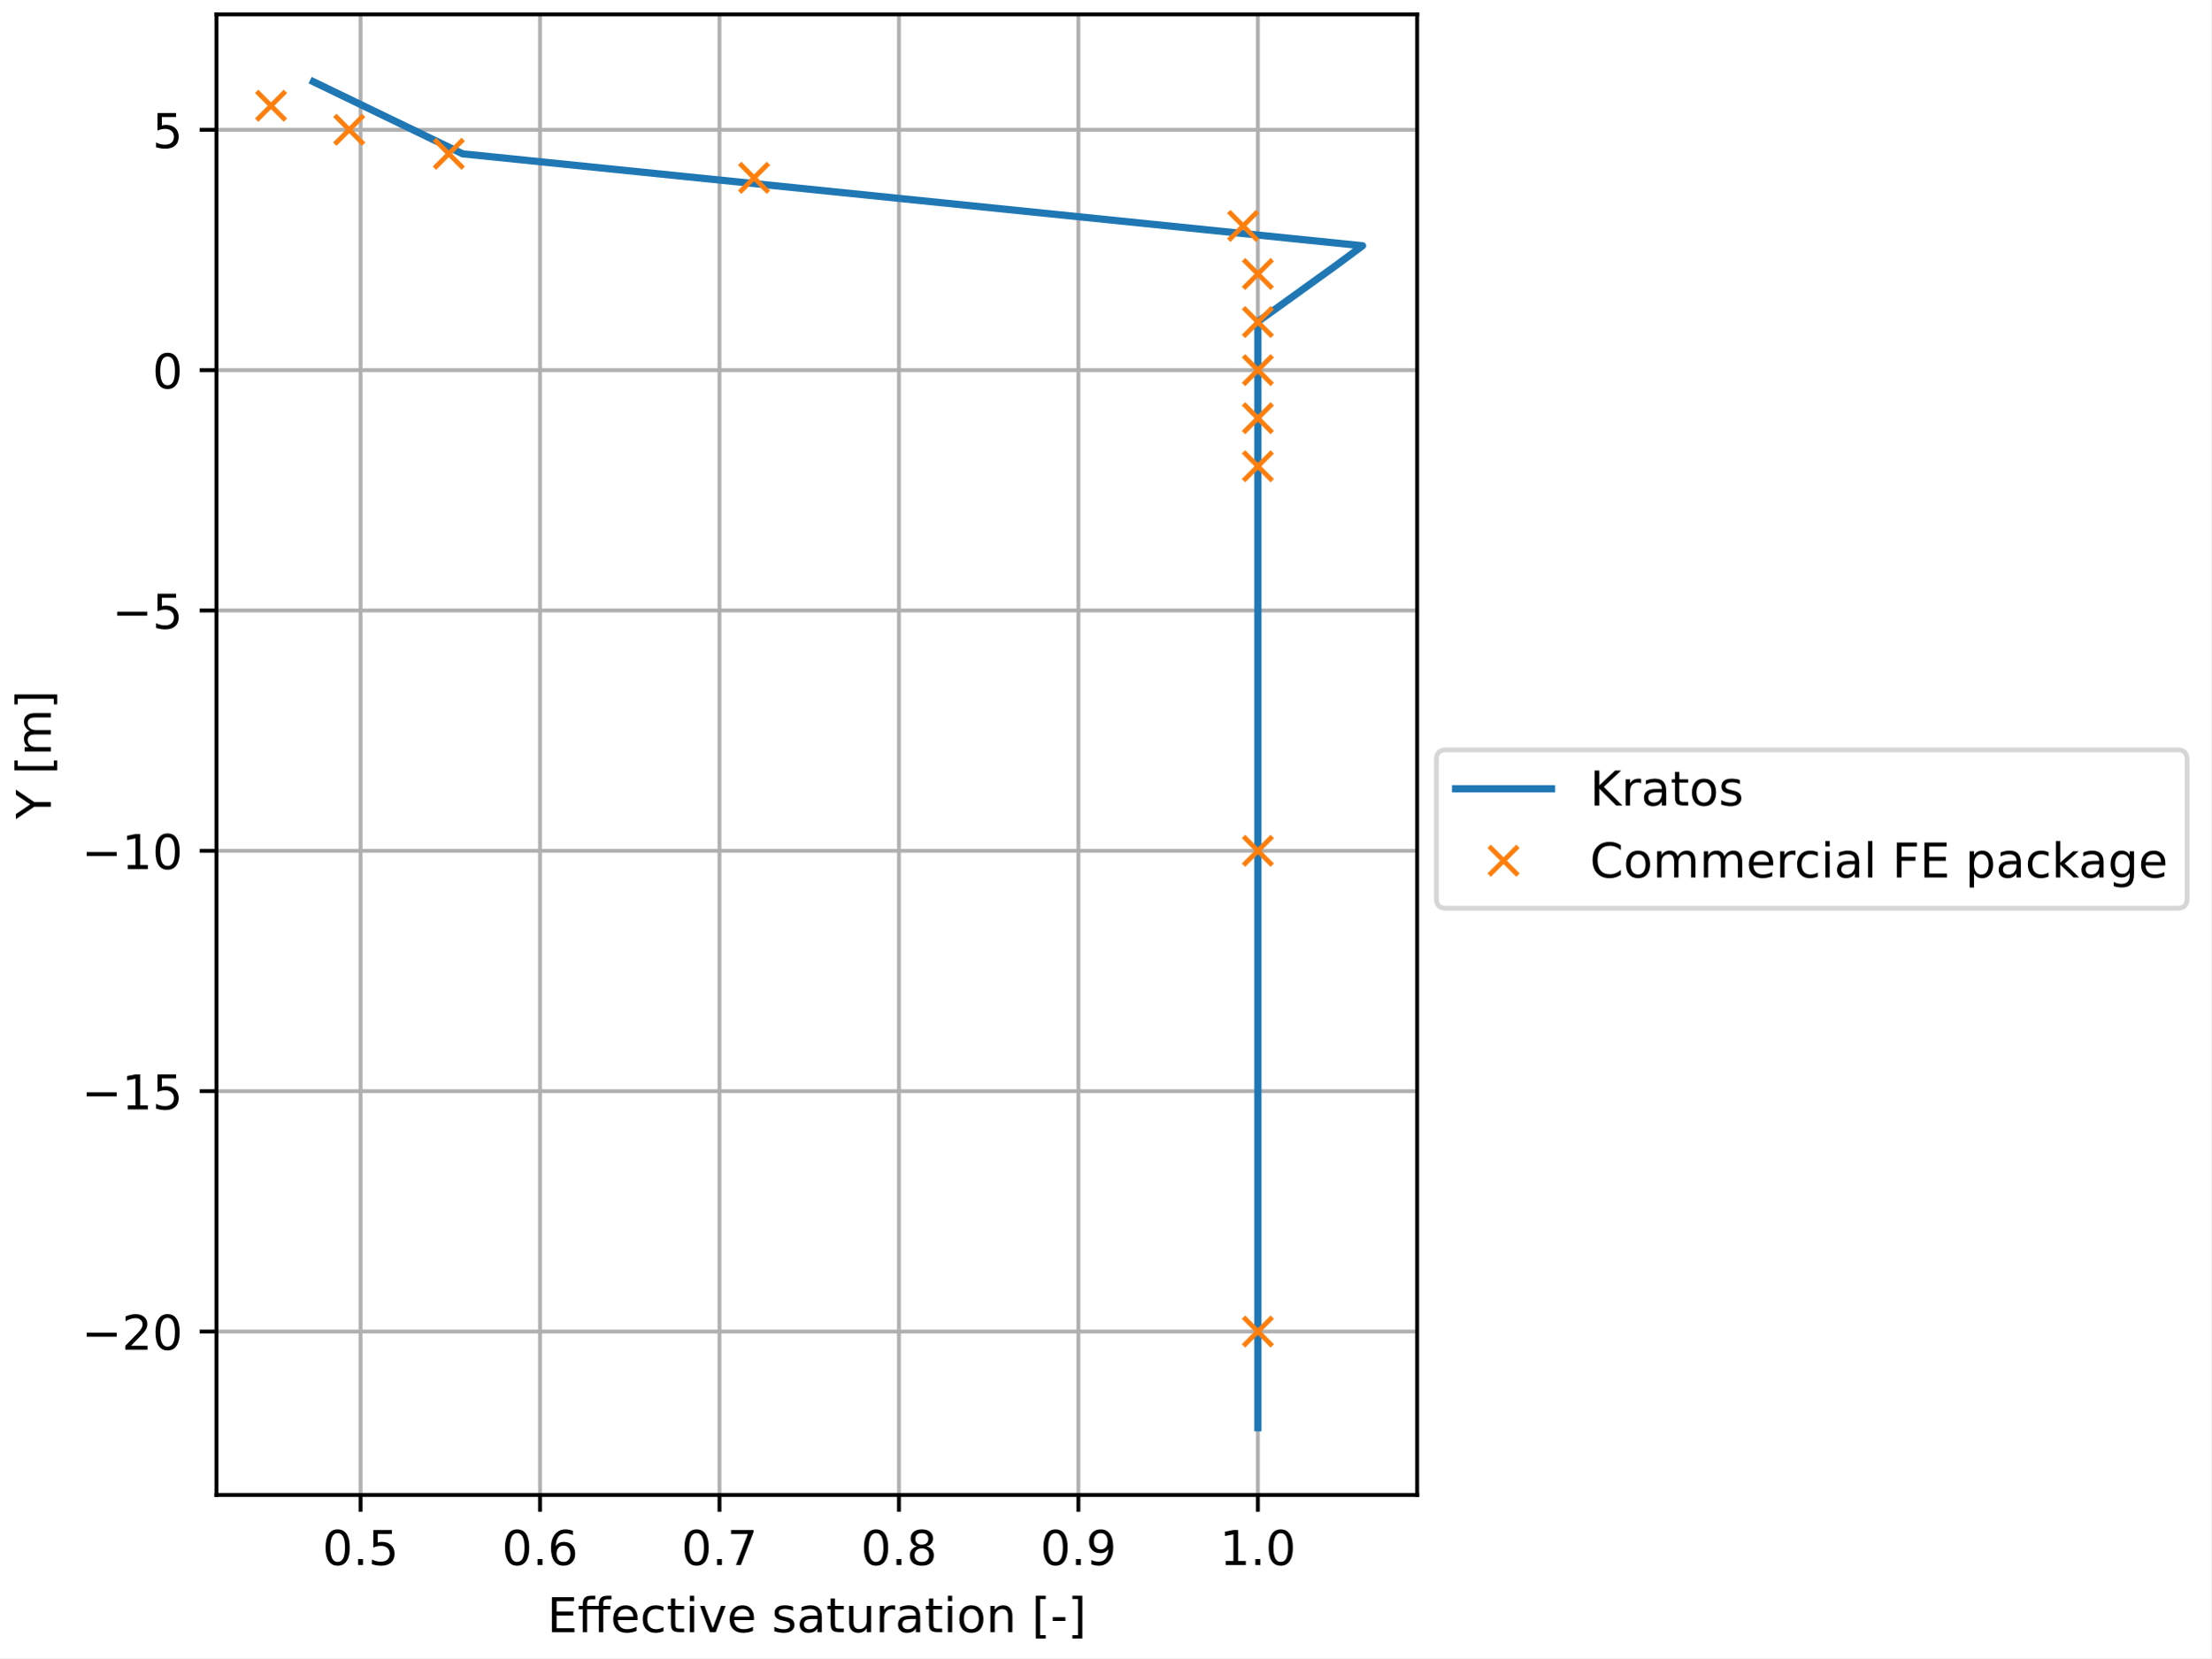
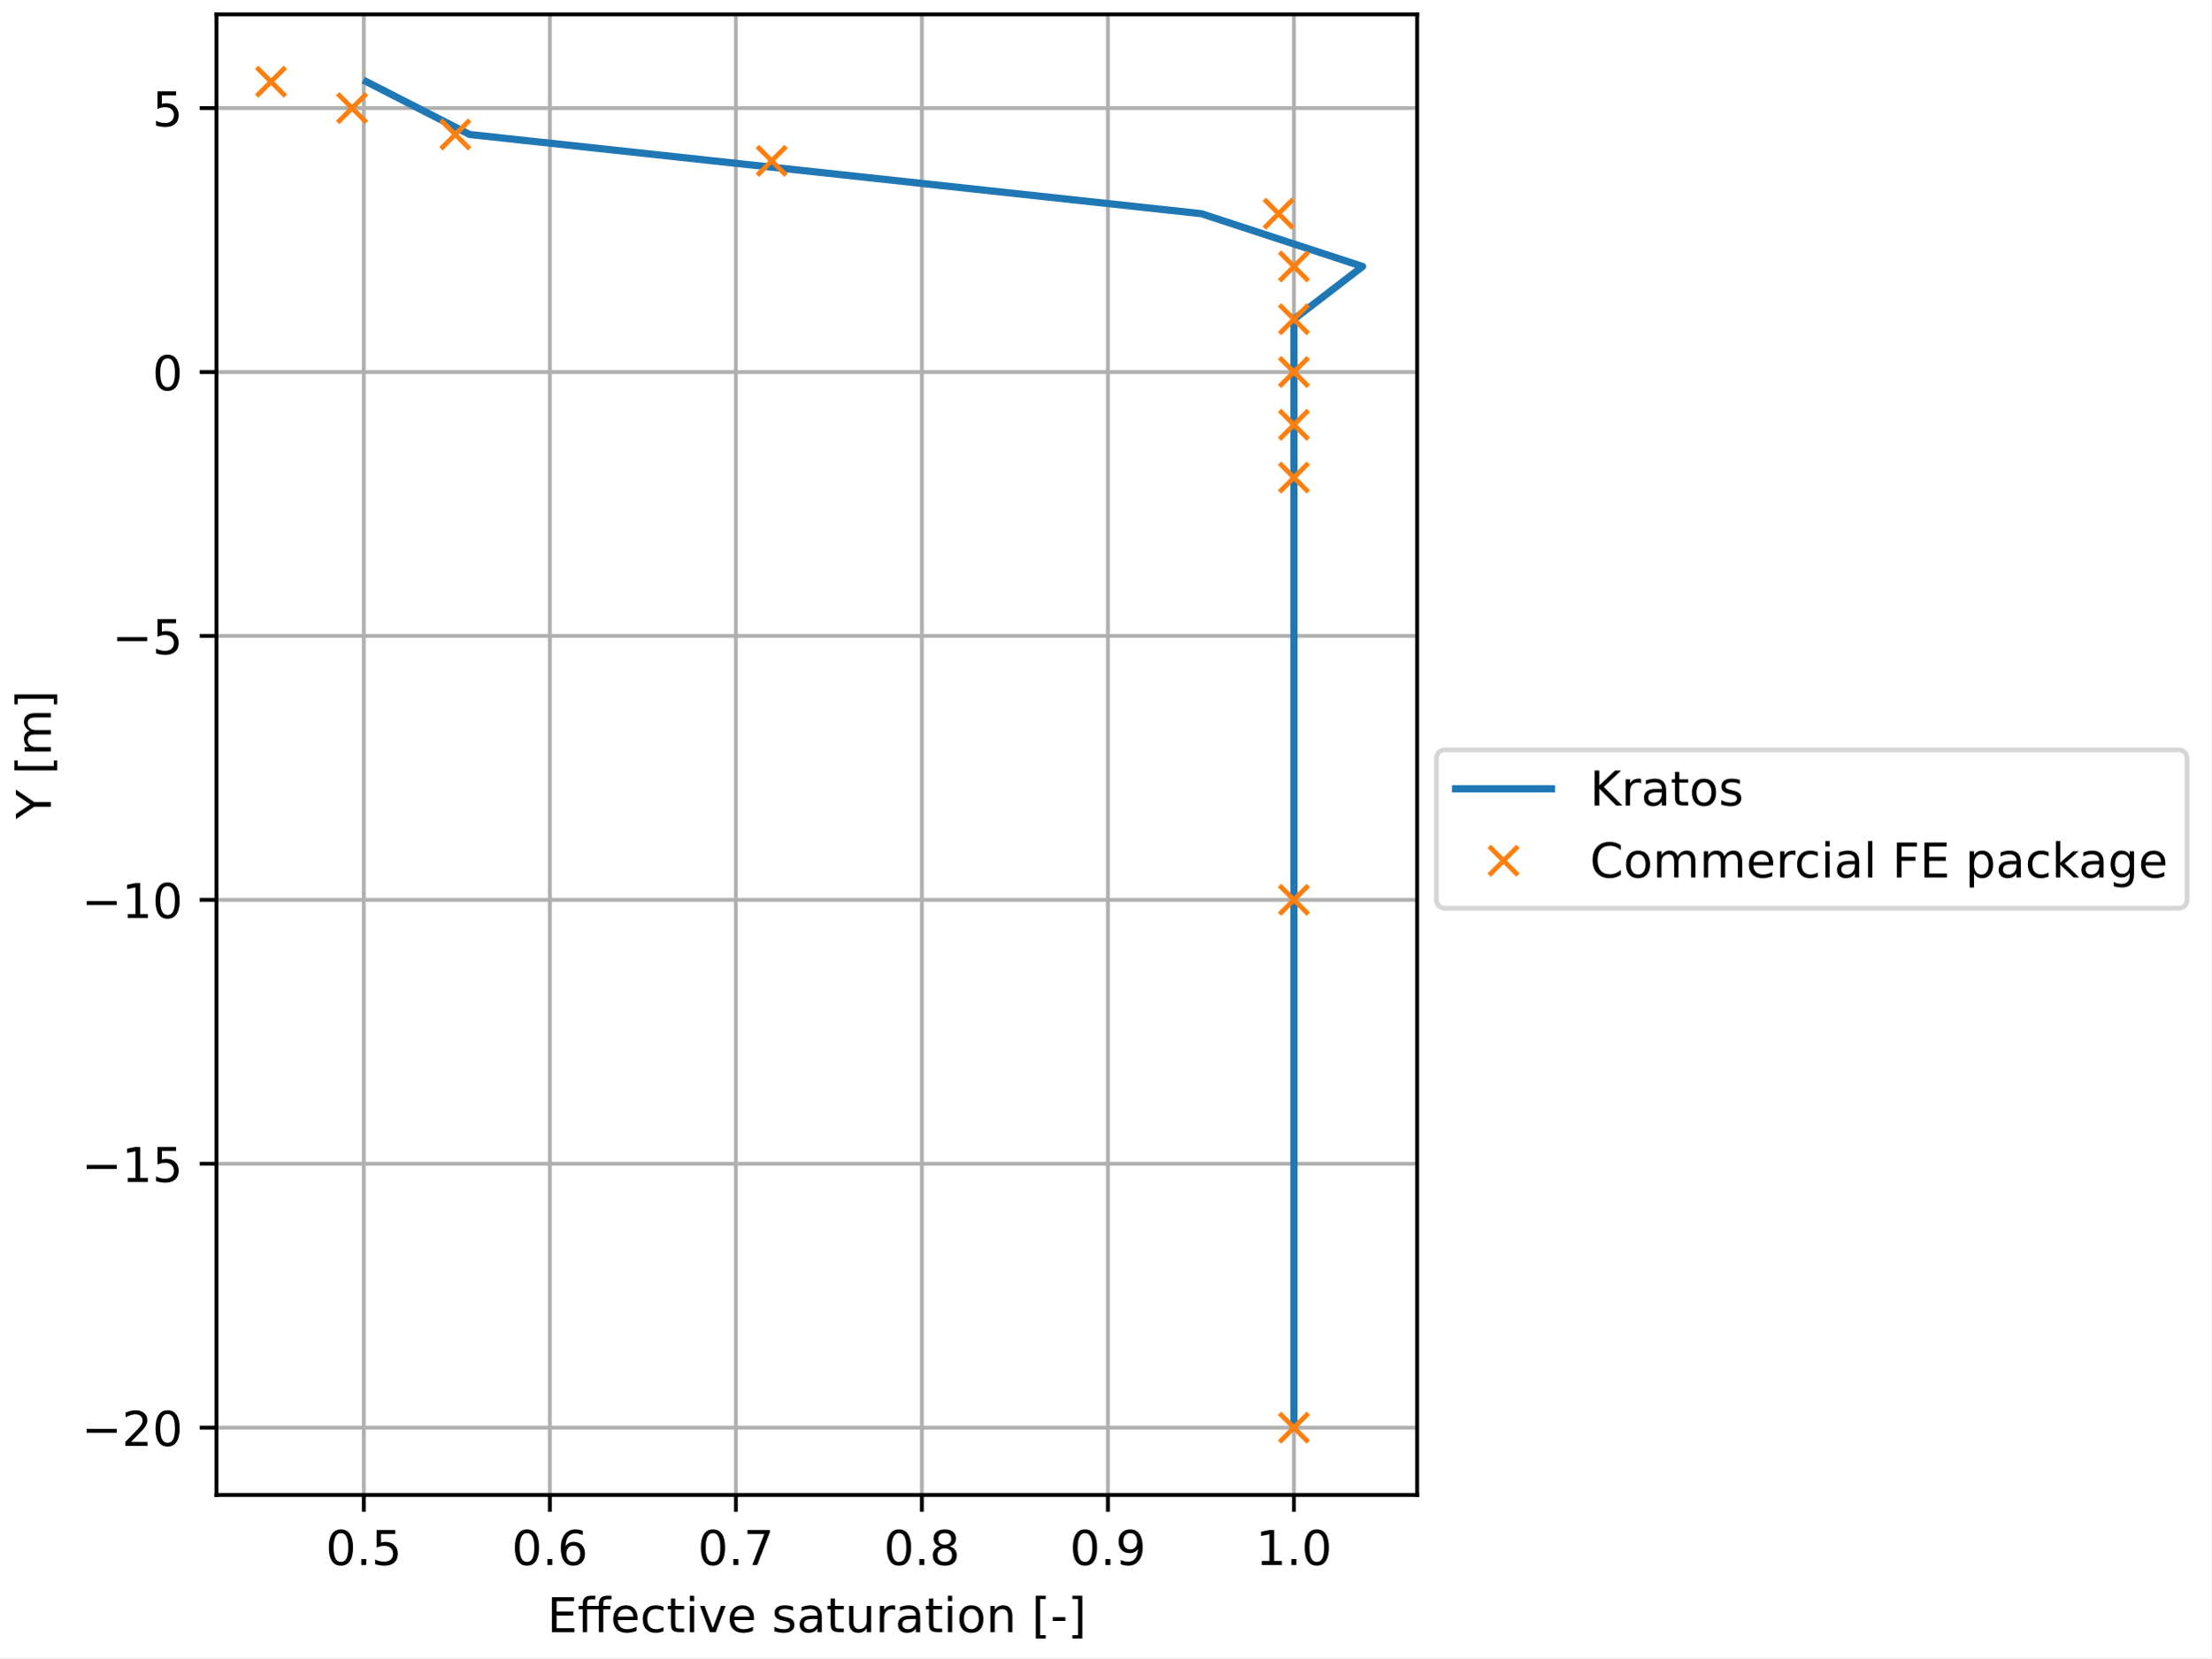
<svg xmlns="http://www.w3.org/2000/svg" xmlns:xlink="http://www.w3.org/1999/xlink" width="460.8pt" height="345.6pt" viewBox="0 0 460.8 345.6" version="1.1">
  <defs>
    <style type="text/css">*{stroke-linejoin: round; stroke-linecap: butt}</style>
  </defs>
  <g id="figure_1">
    <g id="patch_1">
      <path d="M 0 345.6  L 460.8 345.6  L 460.8 0  L 0 0  z " style="fill: #ffffff" />
    </g>
    <g id="axes_1">
      <g id="patch_2">
        <path d="M 45.106 311.599  L 295.343 311.599  L 295.343 3  L 45.106 3  z " style="fill: #ffffff" />
      </g>
      <g id="matplotlib.axis_1">
        <g id="xtick_1">
          <g id="line2d_1">
-             <path d="M 75.136 311.599  L 75.136 3  " clip-path="url(#pa126f2ac72)" style="fill: none; stroke: #b0b0b0; stroke-width: 0.8; stroke-linecap: square" />
+             <path d="M 75.818 311.599  L 75.818 3  " clip-path="url(#p2b57d93a0a)" style="fill: none; stroke: #b0b0b0; stroke-width: 0.8; stroke-linecap: square" />
          </g>
          <g id="line2d_2">
            <defs>
-               <path id="mc880e4b5ec" d="M 0 0  L 0 3.5  " style="stroke: #000000; stroke-width: 0.8" />
+               <path id="m1d9a5916c6" d="M 0 0  L 0 3.5  " style="stroke: #000000; stroke-width: 0.8" />
            </defs>
            <g>
-               <use xlink:href="#mc880e4b5ec" x="75.136" y="311.599" style="stroke: #000000; stroke-width: 0.8" />
+               <use xlink:href="#m1d9a5916c6" x="75.818" y="311.599" style="stroke: #000000; stroke-width: 0.8" />
            </g>
          </g>
          <g id="text_1">
-             <g transform="translate(67.18494 326.1966) scale(0.1 -0.1)">
+             <g transform="translate(67.86638 326.1966) scale(0.1 -0.1)">
              <defs>
                <path id="DejaVuSans-13" d="M 2034 4250  Q 1547 4250 1301 3770  Q 1056 3291 1056 2328  Q 1056 1369 1301 889  Q 1547 409 2034 409  Q 2525 409 2770 889  Q 3016 1369 3016 2328  Q 3016 3291 2770 3770  Q 2525 4250 2034 4250  z M 2034 4750  Q 2819 4750 3233 4129  Q 3647 3509 3647 2328  Q 3647 1150 3233 529  Q 2819 -91 2034 -91  Q 1250 -91 836 529  Q 422 1150 422 2328  Q 422 3509 836 4129  Q 1250 4750 2034 4750  z " transform="scale(0.015625)" />
                <path id="DejaVuSans-11" d="M 684 794  L 1344 794  L 1344 0  L 684 0  L 684 794  z " transform="scale(0.015625)" />
                <path id="DejaVuSans-18" d="M 691 4666  L 3169 4666  L 3169 4134  L 1269 4134  L 1269 2991  Q 1406 3038 1543 3061  Q 1681 3084 1819 3084  Q 2600 3084 3056 2656  Q 3513 2228 3513 1497  Q 3513 744 3044 326  Q 2575 -91 1722 -91  Q 1428 -91 1123 -41  Q 819 9 494 109  L 494 744  Q 775 591 1075 516  Q 1375 441 1709 441  Q 2250 441 2565 725  Q 2881 1009 2881 1497  Q 2881 1984 2565 2268  Q 2250 2553 1709 2553  Q 1456 2553 1204 2497  Q 953 2441 691 2322  L 691 4666  z " transform="scale(0.015625)" />
              </defs>
              <use xlink:href="#DejaVuSans-13" />
              <use xlink:href="#DejaVuSans-11" transform="translate(63.625 0)" />
              <use xlink:href="#DejaVuSans-18" transform="translate(95.40625 0)" />
            </g>
          </g>
        </g>
        <g id="xtick_2">
          <g id="line2d_3">
-             <path d="M 112.538 311.599  L 112.538 3  " clip-path="url(#pa126f2ac72)" style="fill: none; stroke: #b0b0b0; stroke-width: 0.8; stroke-linecap: square" />
+             <path d="M 114.586 311.599  L 114.586 3  " clip-path="url(#p2b57d93a0a)" style="fill: none; stroke: #b0b0b0; stroke-width: 0.8; stroke-linecap: square" />
          </g>
          <g id="line2d_4">
            <g>
-               <use xlink:href="#mc880e4b5ec" x="112.538" y="311.599" style="stroke: #000000; stroke-width: 0.8" />
+               <use xlink:href="#m1d9a5916c6" x="114.586" y="311.599" style="stroke: #000000; stroke-width: 0.8" />
            </g>
          </g>
          <g id="text_2">
-             <g transform="translate(104.5869 326.1966) scale(0.1 -0.1)">
+             <g transform="translate(106.6345 326.1966) scale(0.1 -0.1)">
              <defs>
                <path id="DejaVuSans-19" d="M 2113 2584  Q 1688 2584 1439 2293  Q 1191 2003 1191 1497  Q 1191 994 1439 701  Q 1688 409 2113 409  Q 2538 409 2786 701  Q 3034 994 3034 1497  Q 3034 2003 2786 2293  Q 2538 2584 2113 2584  z M 3366 4563  L 3366 3988  Q 3128 4100 2886 4159  Q 2644 4219 2406 4219  Q 1781 4219 1451 3797  Q 1122 3375 1075 2522  Q 1259 2794 1537 2939  Q 1816 3084 2150 3084  Q 2853 3084 3261 2657  Q 3669 2231 3669 1497  Q 3669 778 3244 343  Q 2819 -91 2113 -91  Q 1303 -91 875 529  Q 447 1150 447 2328  Q 447 3434 972 4092  Q 1497 4750 2381 4750  Q 2619 4750 2861 4703  Q 3103 4656 3366 4563  z " transform="scale(0.015625)" />
              </defs>
              <use xlink:href="#DejaVuSans-13" />
              <use xlink:href="#DejaVuSans-11" transform="translate(63.625 0)" />
              <use xlink:href="#DejaVuSans-19" transform="translate(95.40625 0)" />
            </g>
          </g>
        </g>
        <g id="xtick_3">
          <g id="line2d_5">
-             <path d="M 149.94 311.599  L 149.94 3  " clip-path="url(#pa126f2ac72)" style="fill: none; stroke: #b0b0b0; stroke-width: 0.8; stroke-linecap: square" />
+             <path d="M 153.354 311.599  L 153.354 3  " clip-path="url(#p2b57d93a0a)" style="fill: none; stroke: #b0b0b0; stroke-width: 0.8; stroke-linecap: square" />
          </g>
          <g id="line2d_6">
            <g>
-               <use xlink:href="#mc880e4b5ec" x="149.94" y="311.599" style="stroke: #000000; stroke-width: 0.8" />
+               <use xlink:href="#m1d9a5916c6" x="153.354" y="311.599" style="stroke: #000000; stroke-width: 0.8" />
            </g>
          </g>
          <g id="text_3">
-             <g transform="translate(141.9889 326.1966) scale(0.1 -0.1)">
+             <g transform="translate(145.4026 326.1966) scale(0.1 -0.1)">
              <defs>
                <path id="DejaVuSans-1a" d="M 525 4666  L 3525 4666  L 3525 4397  L 1831 0  L 1172 0  L 2766 4134  L 525 4134  L 525 4666  z " transform="scale(0.015625)" />
              </defs>
              <use xlink:href="#DejaVuSans-13" />
              <use xlink:href="#DejaVuSans-11" transform="translate(63.625 0)" />
              <use xlink:href="#DejaVuSans-1a" transform="translate(95.40625 0)" />
            </g>
          </g>
        </g>
        <g id="xtick_4">
          <g id="line2d_7">
-             <path d="M 187.342 311.599  L 187.342 3  " clip-path="url(#pa126f2ac72)" style="fill: none; stroke: #b0b0b0; stroke-width: 0.8; stroke-linecap: square" />
+             <path d="M 192.122 311.599  L 192.122 3  " clip-path="url(#p2b57d93a0a)" style="fill: none; stroke: #b0b0b0; stroke-width: 0.8; stroke-linecap: square" />
          </g>
          <g id="line2d_8">
            <g>
-               <use xlink:href="#mc880e4b5ec" x="187.342" y="311.599" style="stroke: #000000; stroke-width: 0.8" />
+               <use xlink:href="#m1d9a5916c6" x="192.122" y="311.599" style="stroke: #000000; stroke-width: 0.8" />
            </g>
          </g>
          <g id="text_4">
-             <g transform="translate(179.3909 326.1966) scale(0.1 -0.1)">
+             <g transform="translate(184.1707 326.1966) scale(0.1 -0.1)">
              <defs>
                <path id="DejaVuSans-1b" d="M 2034 2216  Q 1584 2216 1326 1975  Q 1069 1734 1069 1313  Q 1069 891 1326 650  Q 1584 409 2034 409  Q 2484 409 2743 651  Q 3003 894 3003 1313  Q 3003 1734 2745 1975  Q 2488 2216 2034 2216  z M 1403 2484  Q 997 2584 770 2862  Q 544 3141 544 3541  Q 544 4100 942 4425  Q 1341 4750 2034 4750  Q 2731 4750 3128 4425  Q 3525 4100 3525 3541  Q 3525 3141 3298 2862  Q 3072 2584 2669 2484  Q 3125 2378 3379 2068  Q 3634 1759 3634 1313  Q 3634 634 3220 271  Q 2806 -91 2034 -91  Q 1263 -91 848 271  Q 434 634 434 1313  Q 434 1759 690 2068  Q 947 2378 1403 2484  z M 1172 3481  Q 1172 3119 1398 2916  Q 1625 2713 2034 2713  Q 2441 2713 2670 2916  Q 2900 3119 2900 3481  Q 2900 3844 2670 4047  Q 2441 4250 2034 4250  Q 1625 4250 1398 4047  Q 1172 3844 1172 3481  z " transform="scale(0.015625)" />
              </defs>
              <use xlink:href="#DejaVuSans-13" />
              <use xlink:href="#DejaVuSans-11" transform="translate(63.625 0)" />
              <use xlink:href="#DejaVuSans-1b" transform="translate(95.40625 0)" />
            </g>
          </g>
        </g>
        <g id="xtick_5">
          <g id="line2d_9">
-             <path d="M 224.744 311.599  L 224.744 3  " clip-path="url(#pa126f2ac72)" style="fill: none; stroke: #b0b0b0; stroke-width: 0.8; stroke-linecap: square" />
+             <path d="M 230.89 311.599  L 230.89 3  " clip-path="url(#p2b57d93a0a)" style="fill: none; stroke: #b0b0b0; stroke-width: 0.8; stroke-linecap: square" />
          </g>
          <g id="line2d_10">
            <g>
-               <use xlink:href="#mc880e4b5ec" x="224.744" y="311.599" style="stroke: #000000; stroke-width: 0.8" />
+               <use xlink:href="#m1d9a5916c6" x="230.89" y="311.599" style="stroke: #000000; stroke-width: 0.8" />
            </g>
          </g>
          <g id="text_5">
-             <g transform="translate(216.7928 326.1966) scale(0.1 -0.1)">
+             <g transform="translate(222.9388 326.1966) scale(0.1 -0.1)">
              <defs>
                <path id="DejaVuSans-1c" d="M 703 97  L 703 672  Q 941 559 1184 500  Q 1428 441 1663 441  Q 2288 441 2617 861  Q 2947 1281 2994 2138  Q 2813 1869 2534 1725  Q 2256 1581 1919 1581  Q 1219 1581 811 2004  Q 403 2428 403 3163  Q 403 3881 828 4315  Q 1253 4750 1959 4750  Q 2769 4750 3195 4129  Q 3622 3509 3622 2328  Q 3622 1225 3098 567  Q 2575 -91 1691 -91  Q 1453 -91 1209 -44  Q 966 3 703 97  z M 1959 2075  Q 2384 2075 2632 2365  Q 2881 2656 2881 3163  Q 2881 3666 2632 3958  Q 2384 4250 1959 4250  Q 1534 4250 1286 3958  Q 1038 3666 1038 3163  Q 1038 2656 1286 2365  Q 1534 2075 1959 2075  z " transform="scale(0.015625)" />
              </defs>
              <use xlink:href="#DejaVuSans-13" />
              <use xlink:href="#DejaVuSans-11" transform="translate(63.625 0)" />
              <use xlink:href="#DejaVuSans-1c" transform="translate(95.40625 0)" />
            </g>
          </g>
        </g>
        <g id="xtick_6">
          <g id="line2d_11">
-             <path d="M 262.146 311.599  L 262.146 3  " clip-path="url(#pa126f2ac72)" style="fill: none; stroke: #b0b0b0; stroke-width: 0.8; stroke-linecap: square" />
+             <path d="M 269.659 311.599  L 269.659 3  " clip-path="url(#p2b57d93a0a)" style="fill: none; stroke: #b0b0b0; stroke-width: 0.8; stroke-linecap: square" />
          </g>
          <g id="line2d_12">
            <g>
-               <use xlink:href="#mc880e4b5ec" x="262.146" y="311.599" style="stroke: #000000; stroke-width: 0.8" />
+               <use xlink:href="#m1d9a5916c6" x="269.659" y="311.599" style="stroke: #000000; stroke-width: 0.8" />
            </g>
          </g>
          <g id="text_6">
-             <g transform="translate(254.1948 326.1966) scale(0.1 -0.1)">
+             <g transform="translate(261.707 326.1966) scale(0.1 -0.1)">
              <defs>
                <path id="DejaVuSans-14" d="M 794 531  L 1825 531  L 1825 4091  L 703 3866  L 703 4441  L 1819 4666  L 2450 4666  L 2450 531  L 3481 531  L 3481 0  L 794 0  L 794 531  z " transform="scale(0.015625)" />
              </defs>
              <use xlink:href="#DejaVuSans-14" />
              <use xlink:href="#DejaVuSans-11" transform="translate(63.625 0)" />
              <use xlink:href="#DejaVuSans-13" transform="translate(95.40625 0)" />
            </g>
          </g>
        </g>
        <g id="text_7">
          <g transform="translate(114.0314 340.1974) scale(0.1 -0.1)">
            <defs>
              <path id="DejaVuSans-28" d="M 628 4666  L 3578 4666  L 3578 4134  L 1259 4134  L 1259 2753  L 3481 2753  L 3481 2222  L 1259 2222  L 1259 531  L 3634 531  L 3634 0  L 628 0  L 628 4666  z " transform="scale(0.015625)" />
              <path id="DejaVuSans-13ae" d="M 4531 4863  L 4531 4384  L 3981 4384  Q 3672 4384 3551 4259  Q 3431 4134 3431 3809  L 3431 3500  L 4378 3500  L 4378 3053  L 3431 3053  L 3431 0  L 2853 0  L 2853 3053  L 1275 3053  L 1275 0  L 697 0  L 697 3053  L 147 3053  L 147 3500  L 697 3500  L 697 3744  Q 697 4328 969 4595  Q 1241 4863 1831 4863  L 2375 4863  L 2375 4384  L 1825 4384  Q 1516 4384 1394 4259  Q 1275 4134 1275 3809  L 1275 3500  L 2853 3500  L 2853 3744  Q 2853 4328 3125 4595  Q 3397 4863 3988 4863  L 4531 4863  z " transform="scale(0.015625)" />
              <path id="DejaVuSans-48" d="M 3597 1894  L 3597 1613  L 953 1613  Q 991 1019 1311 708  Q 1631 397 2203 397  Q 2534 397 2845 478  Q 3156 559 3463 722  L 3463 178  Q 3153 47 2828 -22  Q 2503 -91 2169 -91  Q 1331 -91 842 396  Q 353 884 353 1716  Q 353 2575 817 3079  Q 1281 3584 2069 3584  Q 2775 3584 3186 3129  Q 3597 2675 3597 1894  z M 3022 2063  Q 3016 2534 2758 2815  Q 2500 3097 2075 3097  Q 1594 3097 1305 2825  Q 1016 2553 972 2059  L 3022 2063  z " transform="scale(0.015625)" />
              <path id="DejaVuSans-46" d="M 3122 3366  L 3122 2828  Q 2878 2963 2633 3030  Q 2388 3097 2138 3097  Q 1578 3097 1268 2742  Q 959 2388 959 1747  Q 959 1106 1268 751  Q 1578 397 2138 397  Q 2388 397 2633 464  Q 2878 531 3122 666  L 3122 134  Q 2881 22 2623 -34  Q 2366 -91 2075 -91  Q 1284 -91 818 406  Q 353 903 353 1747  Q 353 2603 823 3093  Q 1294 3584 2113 3584  Q 2378 3584 2631 3529  Q 2884 3475 3122 3366  z " transform="scale(0.015625)" />
              <path id="DejaVuSans-57" d="M 1172 4494  L 1172 3500  L 2356 3500  L 2356 3053  L 1172 3053  L 1172 1153  Q 1172 725 1289 603  Q 1406 481 1766 481  L 2356 481  L 2356 0  L 1766 0  Q 1100 0 847 248  Q 594 497 594 1153  L 594 3053  L 172 3053  L 172 3500  L 594 3500  L 594 4494  L 1172 4494  z " transform="scale(0.015625)" />
              <path id="DejaVuSans-4c" d="M 603 3500  L 1178 3500  L 1178 0  L 603 0  L 603 3500  z M 603 4863  L 1178 4863  L 1178 4134  L 603 4134  L 603 4863  z " transform="scale(0.015625)" />
              <path id="DejaVuSans-59" d="M 191 3500  L 800 3500  L 1894 563  L 2988 3500  L 3597 3500  L 2284 0  L 1503 0  L 191 3500  z " transform="scale(0.015625)" />
              <path id="DejaVuSans-3" transform="scale(0.015625)" />
              <path id="DejaVuSans-56" d="M 2834 3397  L 2834 2853  Q 2591 2978 2328 3040  Q 2066 3103 1784 3103  Q 1356 3103 1142 2972  Q 928 2841 928 2578  Q 928 2378 1081 2264  Q 1234 2150 1697 2047  L 1894 2003  Q 2506 1872 2764 1633  Q 3022 1394 3022 966  Q 3022 478 2636 193  Q 2250 -91 1575 -91  Q 1294 -91 989 -36  Q 684 19 347 128  L 347 722  Q 666 556 975 473  Q 1284 391 1588 391  Q 1994 391 2212 530  Q 2431 669 2431 922  Q 2431 1156 2273 1281  Q 2116 1406 1581 1522  L 1381 1569  Q 847 1681 609 1914  Q 372 2147 372 2553  Q 372 3047 722 3315  Q 1072 3584 1716 3584  Q 2034 3584 2315 3537  Q 2597 3491 2834 3397  z " transform="scale(0.015625)" />
              <path id="DejaVuSans-44" d="M 2194 1759  Q 1497 1759 1228 1600  Q 959 1441 959 1056  Q 959 750 1161 570  Q 1363 391 1709 391  Q 2188 391 2477 730  Q 2766 1069 2766 1631  L 2766 1759  L 2194 1759  z M 3341 1997  L 3341 0  L 2766 0  L 2766 531  Q 2569 213 2275 61  Q 1981 -91 1556 -91  Q 1019 -91 701 211  Q 384 513 384 1019  Q 384 1609 779 1909  Q 1175 2209 1959 2209  L 2766 2209  L 2766 2266  Q 2766 2663 2505 2880  Q 2244 3097 1772 3097  Q 1472 3097 1187 3025  Q 903 2953 641 2809  L 641 3341  Q 956 3463 1253 3523  Q 1550 3584 1831 3584  Q 2591 3584 2966 3190  Q 3341 2797 3341 1997  z " transform="scale(0.015625)" />
              <path id="DejaVuSans-58" d="M 544 1381  L 544 3500  L 1119 3500  L 1119 1403  Q 1119 906 1312 657  Q 1506 409 1894 409  Q 2359 409 2629 706  Q 2900 1003 2900 1516  L 2900 3500  L 3475 3500  L 3475 0  L 2900 0  L 2900 538  Q 2691 219 2414 64  Q 2138 -91 1772 -91  Q 1169 -91 856 284  Q 544 659 544 1381  z M 1991 3584  L 1991 3584  z " transform="scale(0.015625)" />
              <path id="DejaVuSans-55" d="M 2631 2963  Q 2534 3019 2420 3045  Q 2306 3072 2169 3072  Q 1681 3072 1420 2755  Q 1159 2438 1159 1844  L 1159 0  L 581 0  L 581 3500  L 1159 3500  L 1159 2956  Q 1341 3275 1631 3429  Q 1922 3584 2338 3584  Q 2397 3584 2469 3576  Q 2541 3569 2628 3553  L 2631 2963  z " transform="scale(0.015625)" />
              <path id="DejaVuSans-52" d="M 1959 3097  Q 1497 3097 1228 2736  Q 959 2375 959 1747  Q 959 1119 1226 758  Q 1494 397 1959 397  Q 2419 397 2687 759  Q 2956 1122 2956 1747  Q 2956 2369 2687 2733  Q 2419 3097 1959 3097  z M 1959 3584  Q 2709 3584 3137 3096  Q 3566 2609 3566 1747  Q 3566 888 3137 398  Q 2709 -91 1959 -91  Q 1206 -91 779 398  Q 353 888 353 1747  Q 353 2609 779 3096  Q 1206 3584 1959 3584  z " transform="scale(0.015625)" />
              <path id="DejaVuSans-51" d="M 3513 2113  L 3513 0  L 2938 0  L 2938 2094  Q 2938 2591 2744 2837  Q 2550 3084 2163 3084  Q 1697 3084 1428 2787  Q 1159 2491 1159 1978  L 1159 0  L 581 0  L 581 3500  L 1159 3500  L 1159 2956  Q 1366 3272 1645 3428  Q 1925 3584 2291 3584  Q 2894 3584 3203 3211  Q 3513 2838 3513 2113  z " transform="scale(0.015625)" />
              <path id="DejaVuSans-3e" d="M 550 4863  L 1875 4863  L 1875 4416  L 1125 4416  L 1125 -397  L 1875 -397  L 1875 -844  L 550 -844  L 550 4863  z " transform="scale(0.015625)" />
              <path id="DejaVuSans-10" d="M 313 2009  L 1997 2009  L 1997 1497  L 313 1497  L 313 2009  z " transform="scale(0.015625)" />
              <path id="DejaVuSans-40" d="M 1947 4863  L 1947 -844  L 622 -844  L 622 -397  L 1369 -397  L 1369 4416  L 622 4416  L 622 4863  L 1947 4863  z " transform="scale(0.015625)" />
            </defs>
            <use xlink:href="#DejaVuSans-28" />
            <use xlink:href="#DejaVuSans-13ae" transform="translate(63.1875 0)" />
            <use xlink:href="#DejaVuSans-48" transform="translate(132.0781 0)" />
            <use xlink:href="#DejaVuSans-46" transform="translate(193.6094 0)" />
            <use xlink:href="#DejaVuSans-57" transform="translate(248.5938 0)" />
            <use xlink:href="#DejaVuSans-4c" transform="translate(287.7969 0)" />
            <use xlink:href="#DejaVuSans-59" transform="translate(315.5781 0)" />
            <use xlink:href="#DejaVuSans-48" transform="translate(374.7656 0)" />
            <use xlink:href="#DejaVuSans-3" transform="translate(436.2969 0)" />
            <use xlink:href="#DejaVuSans-56" transform="translate(468.0781 0)" />
            <use xlink:href="#DejaVuSans-44" transform="translate(520.1719 0)" />
            <use xlink:href="#DejaVuSans-57" transform="translate(581.4531 0)" />
            <use xlink:href="#DejaVuSans-58" transform="translate(620.6562 0)" />
            <use xlink:href="#DejaVuSans-55" transform="translate(684.0312 0)" />
            <use xlink:href="#DejaVuSans-44" transform="translate(725.1406 0)" />
            <use xlink:href="#DejaVuSans-57" transform="translate(786.4219 0)" />
            <use xlink:href="#DejaVuSans-4c" transform="translate(825.625 0)" />
            <use xlink:href="#DejaVuSans-52" transform="translate(853.4062 0)" />
            <use xlink:href="#DejaVuSans-51" transform="translate(914.5938 0)" />
            <use xlink:href="#DejaVuSans-3" transform="translate(977.9688 0)" />
            <use xlink:href="#DejaVuSans-3e" transform="translate(1009.75 0)" />
            <use xlink:href="#DejaVuSans-10" transform="translate(1048.766 0)" />
            <use xlink:href="#DejaVuSans-40" transform="translate(1084.844 0)" />
          </g>
        </g>
      </g>
      <g id="matplotlib.axis_2">
        <g id="ytick_1">
          <g id="line2d_13">
-             <path d="M 45.106 277.533  L 295.343 277.533  " clip-path="url(#pa126f2ac72)" style="fill: none; stroke: #b0b0b0; stroke-width: 0.8; stroke-linecap: square" />
+             <path d="M 45.106 297.572  L 295.343 297.572  " clip-path="url(#p2b57d93a0a)" style="fill: none; stroke: #b0b0b0; stroke-width: 0.8; stroke-linecap: square" />
          </g>
          <g id="line2d_14">
            <defs>
-               <path id="mc0ca71f055" d="M 0 0  L -3.5 0  " style="stroke: #000000; stroke-width: 0.8" />
+               <path id="m38e6be8a7f" d="M 0 0  L -3.5 0  " style="stroke: #000000; stroke-width: 0.8" />
            </defs>
            <g>
-               <use xlink:href="#mc0ca71f055" x="45.106" y="277.533" style="stroke: #000000; stroke-width: 0.8" />
+               <use xlink:href="#m38e6be8a7f" x="45.106" y="297.572" style="stroke: #000000; stroke-width: 0.8" />
            </g>
          </g>
          <g id="text_8">
-             <g transform="translate(17.00102 281.3317) scale(0.1 -0.1)">
+             <g transform="translate(17.00102 301.3706) scale(0.1 -0.1)">
              <defs>
                <path id="DejaVuSans-c9c" d="M 678 2272  L 4684 2272  L 4684 1741  L 678 1741  L 678 2272  z " transform="scale(0.015625)" />
                <path id="DejaVuSans-15" d="M 1228 531  L 3431 531  L 3431 0  L 469 0  L 469 531  Q 828 903 1448 1529  Q 2069 2156 2228 2338  Q 2531 2678 2651 2914  Q 2772 3150 2772 3378  Q 2772 3750 2511 3984  Q 2250 4219 1831 4219  Q 1534 4219 1204 4116  Q 875 4013 500 3803  L 500 4441  Q 881 4594 1212 4672  Q 1544 4750 1819 4750  Q 2544 4750 2975 4387  Q 3406 4025 3406 3419  Q 3406 3131 3298 2873  Q 3191 2616 2906 2266  Q 2828 2175 2409 1742  Q 1991 1309 1228 531  z " transform="scale(0.015625)" />
              </defs>
              <use xlink:href="#DejaVuSans-c9c" />
              <use xlink:href="#DejaVuSans-15" transform="translate(83.79688 0)" />
              <use xlink:href="#DejaVuSans-13" transform="translate(147.4219 0)" />
            </g>
          </g>
        </g>
        <g id="ytick_2">
          <g id="line2d_15">
-             <path d="M 45.106 227.436  L 295.343 227.436  " clip-path="url(#pa126f2ac72)" style="fill: none; stroke: #b0b0b0; stroke-width: 0.8; stroke-linecap: square" />
+             <path d="M 45.106 242.563  L 295.343 242.563  " clip-path="url(#p2b57d93a0a)" style="fill: none; stroke: #b0b0b0; stroke-width: 0.8; stroke-linecap: square" />
          </g>
          <g id="line2d_16">
            <g>
-               <use xlink:href="#mc0ca71f055" x="45.106" y="227.436" style="stroke: #000000; stroke-width: 0.8" />
+               <use xlink:href="#m38e6be8a7f" x="45.106" y="242.563" style="stroke: #000000; stroke-width: 0.8" />
            </g>
          </g>
          <g id="text_9">
-             <g transform="translate(17.00102 231.2345) scale(0.1 -0.1)">
+             <g transform="translate(17.00102 246.3619) scale(0.1 -0.1)">
              <use xlink:href="#DejaVuSans-c9c" />
              <use xlink:href="#DejaVuSans-14" transform="translate(83.79688 0)" />
              <use xlink:href="#DejaVuSans-18" transform="translate(147.4219 0)" />
            </g>
          </g>
        </g>
        <g id="ytick_3">
          <g id="line2d_17">
-             <path d="M 45.106 177.338  L 295.343 177.338  " clip-path="url(#pa126f2ac72)" style="fill: none; stroke: #b0b0b0; stroke-width: 0.8; stroke-linecap: square" />
+             <path d="M 45.106 187.554  L 295.343 187.554  " clip-path="url(#p2b57d93a0a)" style="fill: none; stroke: #b0b0b0; stroke-width: 0.8; stroke-linecap: square" />
          </g>
          <g id="line2d_18">
            <g>
-               <use xlink:href="#mc0ca71f055" x="45.106" y="177.338" style="stroke: #000000; stroke-width: 0.8" />
+               <use xlink:href="#m38e6be8a7f" x="45.106" y="187.554" style="stroke: #000000; stroke-width: 0.8" />
            </g>
          </g>
          <g id="text_10">
-             <g transform="translate(17.00102 181.1373) scale(0.1 -0.1)">
+             <g transform="translate(17.00102 191.3532) scale(0.1 -0.1)">
              <use xlink:href="#DejaVuSans-c9c" />
              <use xlink:href="#DejaVuSans-14" transform="translate(83.79688 0)" />
              <use xlink:href="#DejaVuSans-13" transform="translate(147.4219 0)" />
            </g>
          </g>
        </g>
        <g id="ytick_4">
          <g id="line2d_19">
-             <path d="M 45.106 127.241  L 295.343 127.241  " clip-path="url(#pa126f2ac72)" style="fill: none; stroke: #b0b0b0; stroke-width: 0.8; stroke-linecap: square" />
+             <path d="M 45.106 132.546  L 295.343 132.546  " clip-path="url(#p2b57d93a0a)" style="fill: none; stroke: #b0b0b0; stroke-width: 0.8; stroke-linecap: square" />
          </g>
          <g id="line2d_20">
            <g>
-               <use xlink:href="#mc0ca71f055" x="45.106" y="127.241" style="stroke: #000000; stroke-width: 0.8" />
+               <use xlink:href="#m38e6be8a7f" x="45.106" y="132.546" style="stroke: #000000; stroke-width: 0.8" />
            </g>
          </g>
          <g id="text_11">
-             <g transform="translate(23.36352 131.0401) scale(0.1 -0.1)">
+             <g transform="translate(23.36352 136.3445) scale(0.1 -0.1)">
              <use xlink:href="#DejaVuSans-c9c" />
              <use xlink:href="#DejaVuSans-18" transform="translate(83.79688 0)" />
            </g>
          </g>
        </g>
        <g id="ytick_5">
          <g id="line2d_21">
-             <path d="M 45.106 77.144  L 295.343 77.144  " clip-path="url(#pa126f2ac72)" style="fill: none; stroke: #b0b0b0; stroke-width: 0.8; stroke-linecap: square" />
+             <path d="M 45.106 77.537  L 295.343 77.537  " clip-path="url(#p2b57d93a0a)" style="fill: none; stroke: #b0b0b0; stroke-width: 0.8; stroke-linecap: square" />
          </g>
          <g id="line2d_22">
            <g>
-               <use xlink:href="#mc0ca71f055" x="45.106" y="77.144" style="stroke: #000000; stroke-width: 0.8" />
+               <use xlink:href="#m38e6be8a7f" x="45.106" y="77.537" style="stroke: #000000; stroke-width: 0.8" />
            </g>
          </g>
          <g id="text_12">
-             <g transform="translate(31.74321 80.94292) scale(0.1 -0.1)">
+             <g transform="translate(31.74321 81.33584) scale(0.1 -0.1)">
              <use xlink:href="#DejaVuSans-13" />
            </g>
          </g>
        </g>
        <g id="ytick_6">
          <g id="line2d_23">
-             <path d="M 45.106 27.047  L 295.343 27.047  " clip-path="url(#pa126f2ac72)" style="fill: none; stroke: #b0b0b0; stroke-width: 0.8; stroke-linecap: square" />
+             <path d="M 45.106 22.528  L 295.343 22.528  " clip-path="url(#p2b57d93a0a)" style="fill: none; stroke: #b0b0b0; stroke-width: 0.8; stroke-linecap: square" />
          </g>
          <g id="line2d_24">
            <g>
-               <use xlink:href="#mc0ca71f055" x="45.106" y="27.047" style="stroke: #000000; stroke-width: 0.8" />
+               <use xlink:href="#m38e6be8a7f" x="45.106" y="22.528" style="stroke: #000000; stroke-width: 0.8" />
            </g>
          </g>
          <g id="text_13">
-             <g transform="translate(31.74321 30.84572) scale(0.1 -0.1)">
+             <g transform="translate(31.74321 26.32715) scale(0.1 -0.1)">
              <use xlink:href="#DejaVuSans-18" />
            </g>
          </g>
        </g>
        <g id="text_14">
          <g transform="translate(10.59868 170.7145) rotate(-90) scale(0.1 -0.1)">
            <defs>
              <path id="DejaVuSans-3c" d="M -13 4666  L 666 4666  L 1959 2747  L 3244 4666  L 3922 4666  L 2272 2222  L 2272 0  L 1638 0  L 1638 2222  L -13 4666  z " transform="scale(0.015625)" />
              <path id="DejaVuSans-50" d="M 3328 2828  Q 3544 3216 3844 3400  Q 4144 3584 4550 3584  Q 5097 3584 5394 3201  Q 5691 2819 5691 2113  L 5691 0  L 5113 0  L 5113 2094  Q 5113 2597 4934 2840  Q 4756 3084 4391 3084  Q 3944 3084 3684 2787  Q 3425 2491 3425 1978  L 3425 0  L 2847 0  L 2847 2094  Q 2847 2600 2669 2842  Q 2491 3084 2119 3084  Q 1678 3084 1418 2786  Q 1159 2488 1159 1978  L 1159 0  L 581 0  L 581 3500  L 1159 3500  L 1159 2956  Q 1356 3278 1631 3431  Q 1906 3584 2284 3584  Q 2666 3584 2933 3390  Q 3200 3197 3328 2828  z " transform="scale(0.015625)" />
            </defs>
            <use xlink:href="#DejaVuSans-3c" />
            <use xlink:href="#DejaVuSans-3" transform="translate(61.07812 0)" />
            <use xlink:href="#DejaVuSans-3e" transform="translate(92.85938 0)" />
            <use xlink:href="#DejaVuSans-50" transform="translate(131.875 0)" />
            <use xlink:href="#DejaVuSans-40" transform="translate(229.2812 0)" />
          </g>
        </g>
      </g>
      <g id="line2d_25">
-         <path d="M 262.146 297.572  L 262.146 281.628  L 262.146 262.526  L 262.146 244.093  L 262.146 227.514  L 262.146 209.909  L 262.146 192.711  L 262.146 176.587  L 262.146 158.81  L 262.146 139.106  L 262.146 127.117  L 262.146 116.006  L 262.146 97.183  L 262.146 92.787  L 262.146 82.154  L 262.146 67.04  L 278.274 55.435  L 283.969 51.218  L 96.406 32.057  L 65.297 17.027  " clip-path="url(#pa126f2ac72)" style="fill: none; stroke: #1f77b4; stroke-width: 1.5; stroke-linecap: square" />
+         <path d="M 269.659 297.572  L 269.659 187.554  L 269.659 99.54  L 269.659 88.539  L 269.659 77.537  L 269.659 66.535  L 283.969 55.534  L 250.349 44.532  L 148.693 33.53  L 97.864 28.029  L 87.116 22.528  L 76.368 17.027  " clip-path="url(#p2b57d93a0a)" style="fill: none; stroke: #1f77b4; stroke-width: 1.5; stroke-linecap: square" />
      </g>
      <g id="line2d_26">
        <defs>
-           <path id="mca3d102bd5" d="M -3 3  L 3 -3  M -3 -3  L 3 3  " style="stroke: #ff7f0e" />
+           <path id="mef12e7bd64" d="M -3 3  L 3 -3  M -3 -3  L 3 3  " style="stroke: #ff7f0e" />
        </defs>
-         <g clip-path="url(#pa126f2ac72)">
-           <use xlink:href="#mca3d102bd5" x="262.146" y="277.533" style="fill: #ff7f0e; stroke: #ff7f0e" />
-           <use xlink:href="#mca3d102bd5" x="262.146" y="177.338" style="fill: #ff7f0e; stroke: #ff7f0e" />
-           <use xlink:href="#mca3d102bd5" x="262.146" y="97.183" style="fill: #ff7f0e; stroke: #ff7f0e" />
-           <use xlink:href="#mca3d102bd5" x="262.146" y="87.164" style="fill: #ff7f0e; stroke: #ff7f0e" />
-           <use xlink:href="#mca3d102bd5" x="262.146" y="77.144" style="fill: #ff7f0e; stroke: #ff7f0e" />
-           <use xlink:href="#mca3d102bd5" x="262.146" y="67.125" style="fill: #ff7f0e; stroke: #ff7f0e" />
-           <use xlink:href="#mca3d102bd5" x="262.146" y="57.105" style="fill: #ff7f0e; stroke: #ff7f0e" />
-           <use xlink:href="#mca3d102bd5" x="259.069" y="47.086" style="fill: #ff7f0e; stroke: #ff7f0e" />
-           <use xlink:href="#mca3d102bd5" x="157.144" y="37.066" style="fill: #ff7f0e; stroke: #ff7f0e" />
-           <use xlink:href="#mca3d102bd5" x="93.528" y="32.057" style="fill: #ff7f0e; stroke: #ff7f0e" />
-           <use xlink:href="#mca3d102bd5" x="72.771" y="27.047" style="fill: #ff7f0e; stroke: #ff7f0e" />
-           <use xlink:href="#mca3d102bd5" x="56.48" y="22.037" style="fill: #ff7f0e; stroke: #ff7f0e" />
+         <g clip-path="url(#p2b57d93a0a)">
+           <use xlink:href="#mef12e7bd64" x="269.659" y="297.572" style="fill: #ff7f0e; stroke: #ff7f0e" />
+           <use xlink:href="#mef12e7bd64" x="269.659" y="187.554" style="fill: #ff7f0e; stroke: #ff7f0e" />
+           <use xlink:href="#mef12e7bd64" x="269.659" y="99.54" style="fill: #ff7f0e; stroke: #ff7f0e" />
+           <use xlink:href="#mef12e7bd64" x="269.659" y="88.539" style="fill: #ff7f0e; stroke: #ff7f0e" />
+           <use xlink:href="#mef12e7bd64" x="269.659" y="77.537" style="fill: #ff7f0e; stroke: #ff7f0e" />
+           <use xlink:href="#mef12e7bd64" x="269.659" y="66.535" style="fill: #ff7f0e; stroke: #ff7f0e" />
+           <use xlink:href="#mef12e7bd64" x="269.659" y="55.534" style="fill: #ff7f0e; stroke: #ff7f0e" />
+           <use xlink:href="#mef12e7bd64" x="266.468" y="44.532" style="fill: #ff7f0e; stroke: #ff7f0e" />
+           <use xlink:href="#mef12e7bd64" x="160.821" y="33.53" style="fill: #ff7f0e; stroke: #ff7f0e" />
+           <use xlink:href="#mef12e7bd64" x="94.881" y="28.029" style="fill: #ff7f0e; stroke: #ff7f0e" />
+           <use xlink:href="#mef12e7bd64" x="73.366" y="22.528" style="fill: #ff7f0e; stroke: #ff7f0e" />
+           <use xlink:href="#mef12e7bd64" x="56.48" y="17.027" style="fill: #ff7f0e; stroke: #ff7f0e" />
        </g>
      </g>
      <g id="patch_3">
        <path d="M 45.106 311.599  L 45.106 3  " style="fill: none; stroke: #000000; stroke-width: 0.8; stroke-linejoin: miter; stroke-linecap: square" />
      </g>
      <g id="patch_4">
        <path d="M 295.343 311.599  L 295.343 3  " style="fill: none; stroke: #000000; stroke-width: 0.8; stroke-linejoin: miter; stroke-linecap: square" />
      </g>
      <g id="patch_5">
        <path d="M 45.106 311.599  L 295.343 311.599  " style="fill: none; stroke: #000000; stroke-width: 0.8; stroke-linejoin: miter; stroke-linecap: square" />
      </g>
      <g id="patch_6">
        <path d="M 45.106 3  L 295.343 3  " style="fill: none; stroke: #000000; stroke-width: 0.8; stroke-linejoin: miter; stroke-linecap: square" />
      </g>
    </g>
    <g id="legend_1">
      <g id="patch_7">
        <path d="M 301.344 189.301  L 453.8 189.301  Q 455.8 189.301 455.8 187.301  L 455.8 158.299  Q 455.8 156.299 453.8 156.299  L 301.344 156.299  Q 299.344 156.299 299.344 158.299  L 299.344 187.301  Q 299.344 189.301 301.344 189.301  z " style="fill: #ffffff; opacity: 0.8; stroke: #cccccc; stroke-linejoin: miter" />
      </g>
      <g id="line2d_27">
        <path d="M 303.344 164.398  L 313.344 164.398  L 323.344 164.398  " style="fill: none; stroke: #1f77b4; stroke-width: 1.5; stroke-linecap: square" />
      </g>
      <g id="text_15">
        <g transform="translate(331.3438 167.8977) scale(0.1 -0.1)">
          <defs>
            <path id="DejaVuSans-2e" d="M 628 4666  L 1259 4666  L 1259 2694  L 3353 4666  L 4166 4666  L 1850 2491  L 4331 0  L 3500 0  L 1259 2247  L 1259 0  L 628 0  L 628 4666  z " transform="scale(0.015625)" />
          </defs>
          <use xlink:href="#DejaVuSans-2e" />
          <use xlink:href="#DejaVuSans-55" transform="translate(65.57812 0)" />
          <use xlink:href="#DejaVuSans-44" transform="translate(106.6875 0)" />
          <use xlink:href="#DejaVuSans-57" transform="translate(167.9688 0)" />
          <use xlink:href="#DejaVuSans-52" transform="translate(207.1719 0)" />
          <use xlink:href="#DejaVuSans-56" transform="translate(268.3594 0)" />
        </g>
      </g>
      <g id="line2d_28">
        <g>
-           <use xlink:href="#mca3d102bd5" x="313.344" y="179.398" style="fill: #ff7f0e; stroke: #ff7f0e" />
+           <use xlink:href="#mef12e7bd64" x="313.344" y="179.398" style="fill: #ff7f0e; stroke: #ff7f0e" />
        </g>
      </g>
      <g id="text_16">
        <g transform="translate(331.3438 182.8984) scale(0.1 -0.1)">
          <defs>
            <path id="DejaVuSans-26" d="M 4122 4306  L 4122 3641  Q 3803 3938 3442 4084  Q 3081 4231 2675 4231  Q 1875 4231 1450 3742  Q 1025 3253 1025 2328  Q 1025 1406 1450 917  Q 1875 428 2675 428  Q 3081 428 3442 575  Q 3803 722 4122 1019  L 4122 359  Q 3791 134 3420 21  Q 3050 -91 2638 -91  Q 1578 -91 968 557  Q 359 1206 359 2328  Q 359 3453 968 4101  Q 1578 4750 2638 4750  Q 3056 4750 3426 4639  Q 3797 4528 4122 4306  z " transform="scale(0.015625)" />
            <path id="DejaVuSans-4f" d="M 603 4863  L 1178 4863  L 1178 0  L 603 0  L 603 4863  z " transform="scale(0.015625)" />
            <path id="DejaVuSans-29" d="M 628 4666  L 3309 4666  L 3309 4134  L 1259 4134  L 1259 2759  L 3109 2759  L 3109 2228  L 1259 2228  L 1259 0  L 628 0  L 628 4666  z " transform="scale(0.015625)" />
            <path id="DejaVuSans-53" d="M 1159 525  L 1159 -1331  L 581 -1331  L 581 3500  L 1159 3500  L 1159 2969  Q 1341 3281 1617 3432  Q 1894 3584 2278 3584  Q 2916 3584 3314 3078  Q 3713 2572 3713 1747  Q 3713 922 3314 415  Q 2916 -91 2278 -91  Q 1894 -91 1617 61  Q 1341 213 1159 525  z M 3116 1747  Q 3116 2381 2855 2742  Q 2594 3103 2138 3103  Q 1681 3103 1420 2742  Q 1159 2381 1159 1747  Q 1159 1113 1420 752  Q 1681 391 2138 391  Q 2594 391 2855 752  Q 3116 1113 3116 1747  z " transform="scale(0.015625)" />
            <path id="DejaVuSans-4e" d="M 581 4863  L 1159 4863  L 1159 1991  L 2875 3500  L 3609 3500  L 1753 1863  L 3688 0  L 2938 0  L 1159 1709  L 1159 0  L 581 0  L 581 4863  z " transform="scale(0.015625)" />
            <path id="DejaVuSans-4a" d="M 2906 1791  Q 2906 2416 2648 2759  Q 2391 3103 1925 3103  Q 1463 3103 1205 2759  Q 947 2416 947 1791  Q 947 1169 1205 825  Q 1463 481 1925 481  Q 2391 481 2648 825  Q 2906 1169 2906 1791  z M 3481 434  Q 3481 -459 3084 -895  Q 2688 -1331 1869 -1331  Q 1566 -1331 1297 -1286  Q 1028 -1241 775 -1147  L 775 -588  Q 1028 -725 1275 -790  Q 1522 -856 1778 -856  Q 2344 -856 2625 -561  Q 2906 -266 2906 331  L 2906 616  Q 2728 306 2450 153  Q 2172 0 1784 0  Q 1141 0 747 490  Q 353 981 353 1791  Q 353 2603 747 3093  Q 1141 3584 1784 3584  Q 2172 3584 2450 3431  Q 2728 3278 2906 2969  L 2906 3500  L 3481 3500  L 3481 434  z " transform="scale(0.015625)" />
          </defs>
          <use xlink:href="#DejaVuSans-26" />
          <use xlink:href="#DejaVuSans-52" transform="translate(69.82812 0)" />
          <use xlink:href="#DejaVuSans-50" transform="translate(131.0156 0)" />
          <use xlink:href="#DejaVuSans-50" transform="translate(228.4219 0)" />
          <use xlink:href="#DejaVuSans-48" transform="translate(325.8281 0)" />
          <use xlink:href="#DejaVuSans-55" transform="translate(387.3594 0)" />
          <use xlink:href="#DejaVuSans-46" transform="translate(426.2656 0)" />
          <use xlink:href="#DejaVuSans-4c" transform="translate(481.25 0)" />
          <use xlink:href="#DejaVuSans-44" transform="translate(509.0312 0)" />
          <use xlink:href="#DejaVuSans-4f" transform="translate(570.3125 0)" />
          <use xlink:href="#DejaVuSans-3" transform="translate(598.0938 0)" />
          <use xlink:href="#DejaVuSans-29" transform="translate(629.875 0)" />
          <use xlink:href="#DejaVuSans-28" transform="translate(687.3906 0)" />
          <use xlink:href="#DejaVuSans-3" transform="translate(750.5781 0)" />
          <use xlink:href="#DejaVuSans-53" transform="translate(782.3594 0)" />
          <use xlink:href="#DejaVuSans-44" transform="translate(845.8438 0)" />
          <use xlink:href="#DejaVuSans-46" transform="translate(907.125 0)" />
          <use xlink:href="#DejaVuSans-4e" transform="translate(962.1094 0)" />
          <use xlink:href="#DejaVuSans-44" transform="translate(1018.266 0)" />
          <use xlink:href="#DejaVuSans-4a" transform="translate(1079.547 0)" />
          <use xlink:href="#DejaVuSans-48" transform="translate(1143.031 0)" />
        </g>
      </g>
    </g>
  </g>
  <defs>
-     <clipPath id="pa126f2ac72">
+     <clipPath id="p2b57d93a0a">
      <rect x="45.106" y="3" width="250.237" height="308.599" />
    </clipPath>
  </defs>
</svg>
